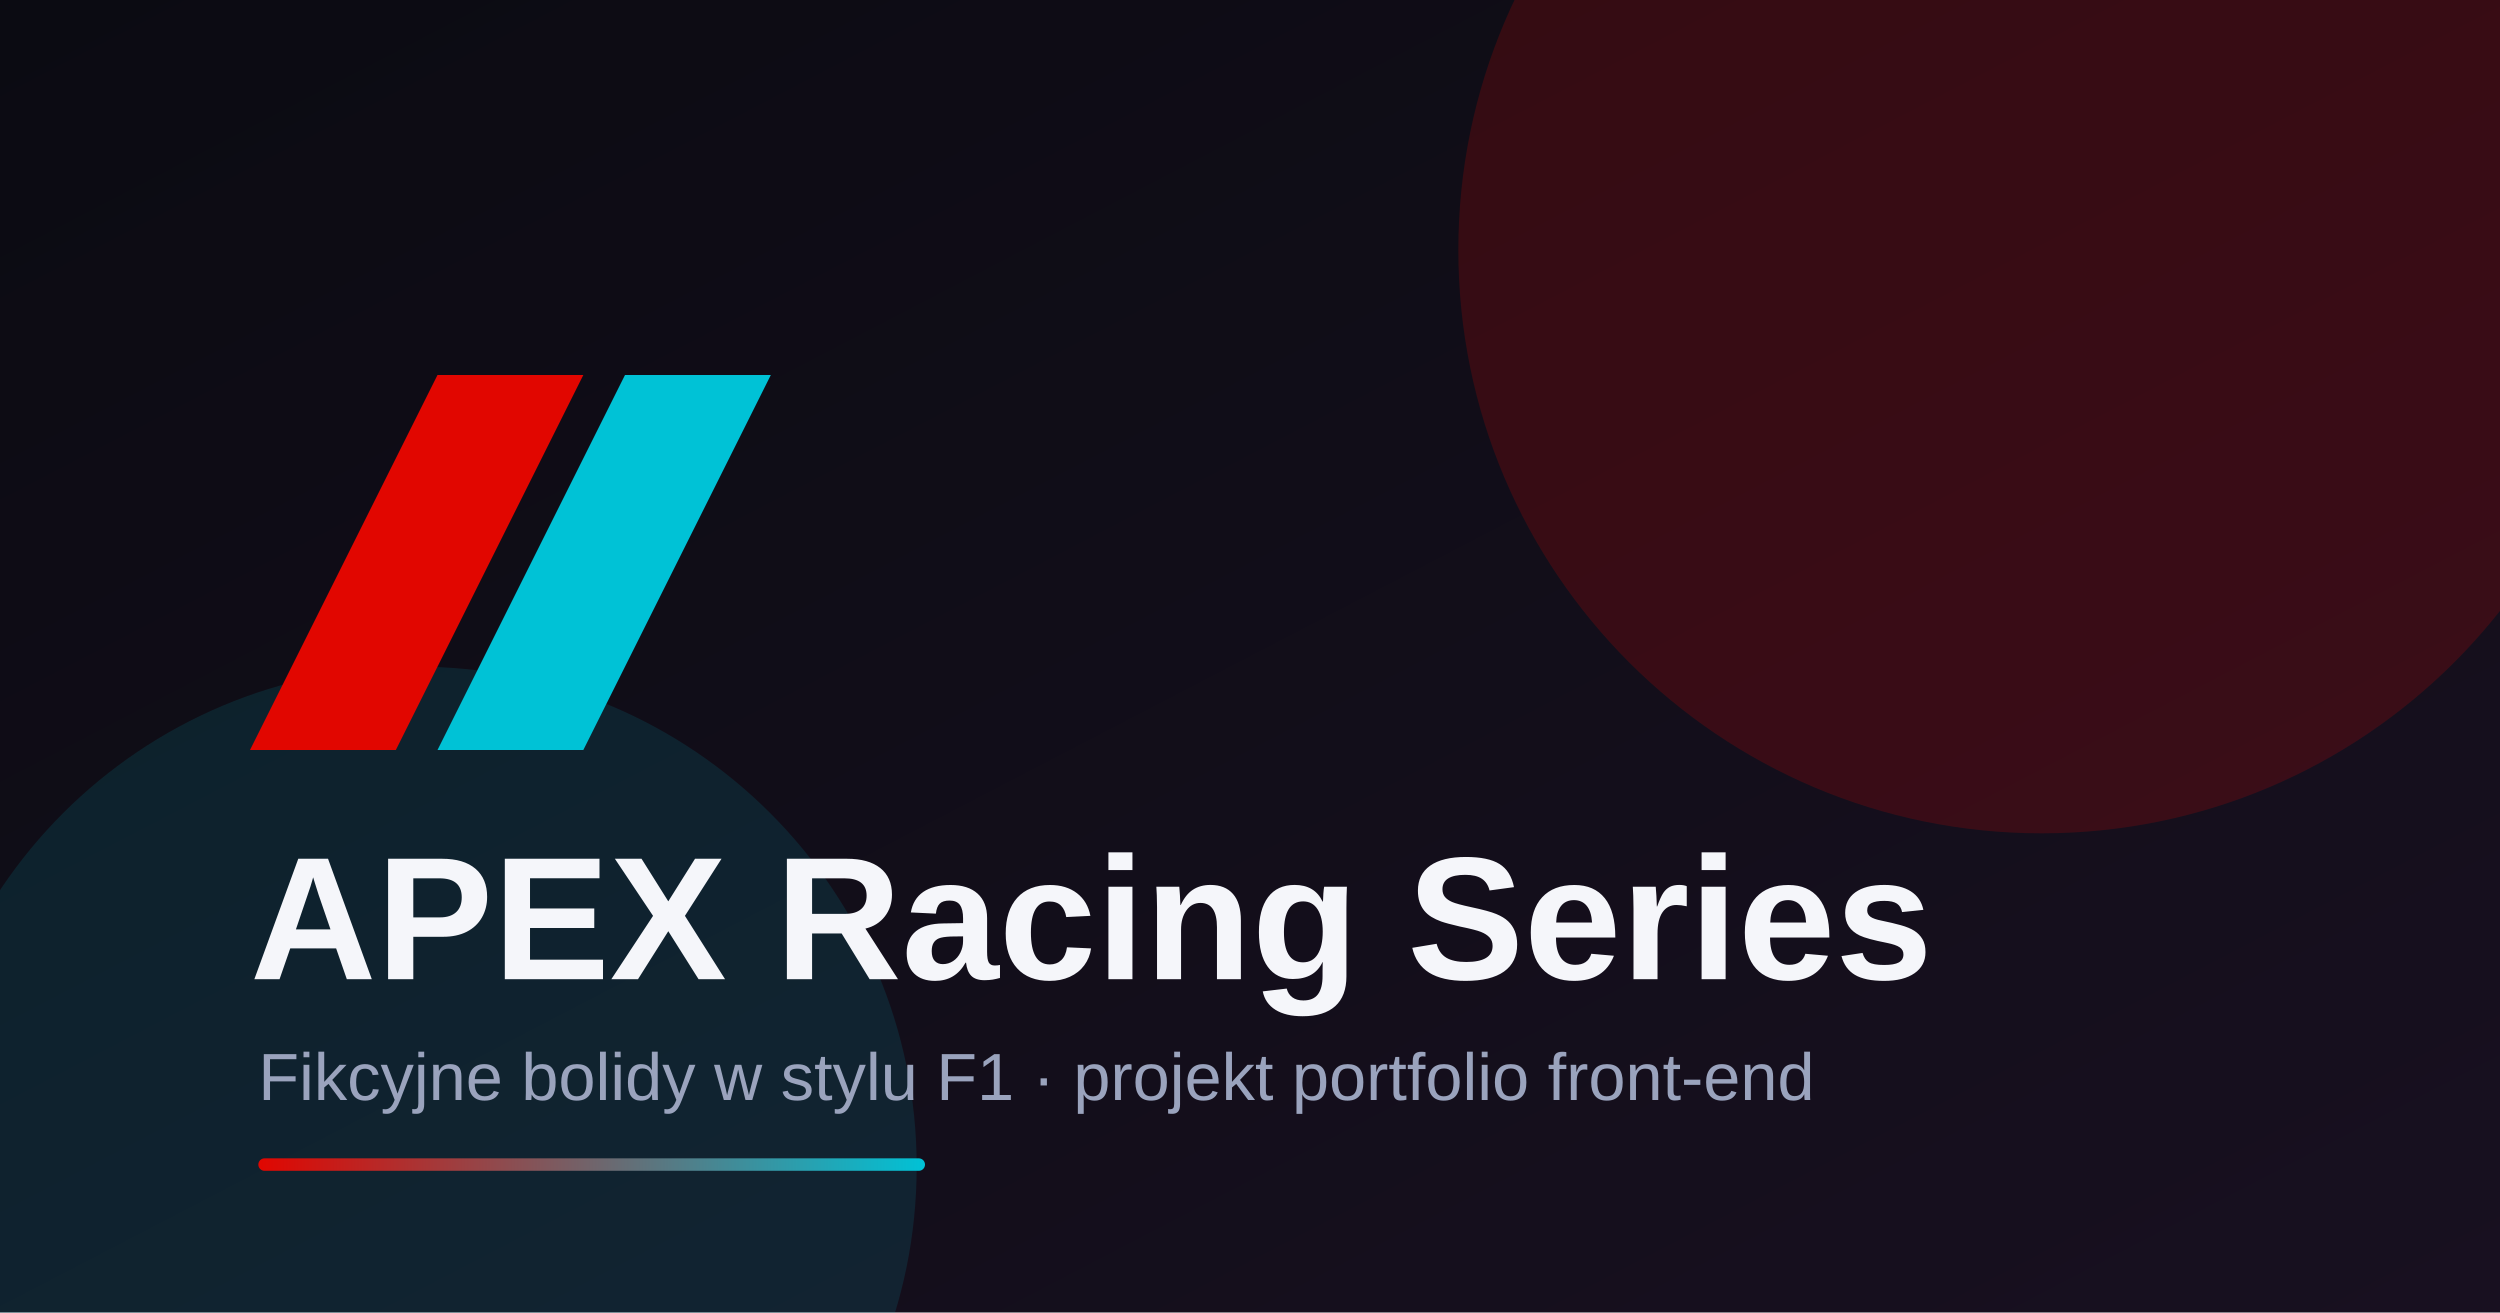
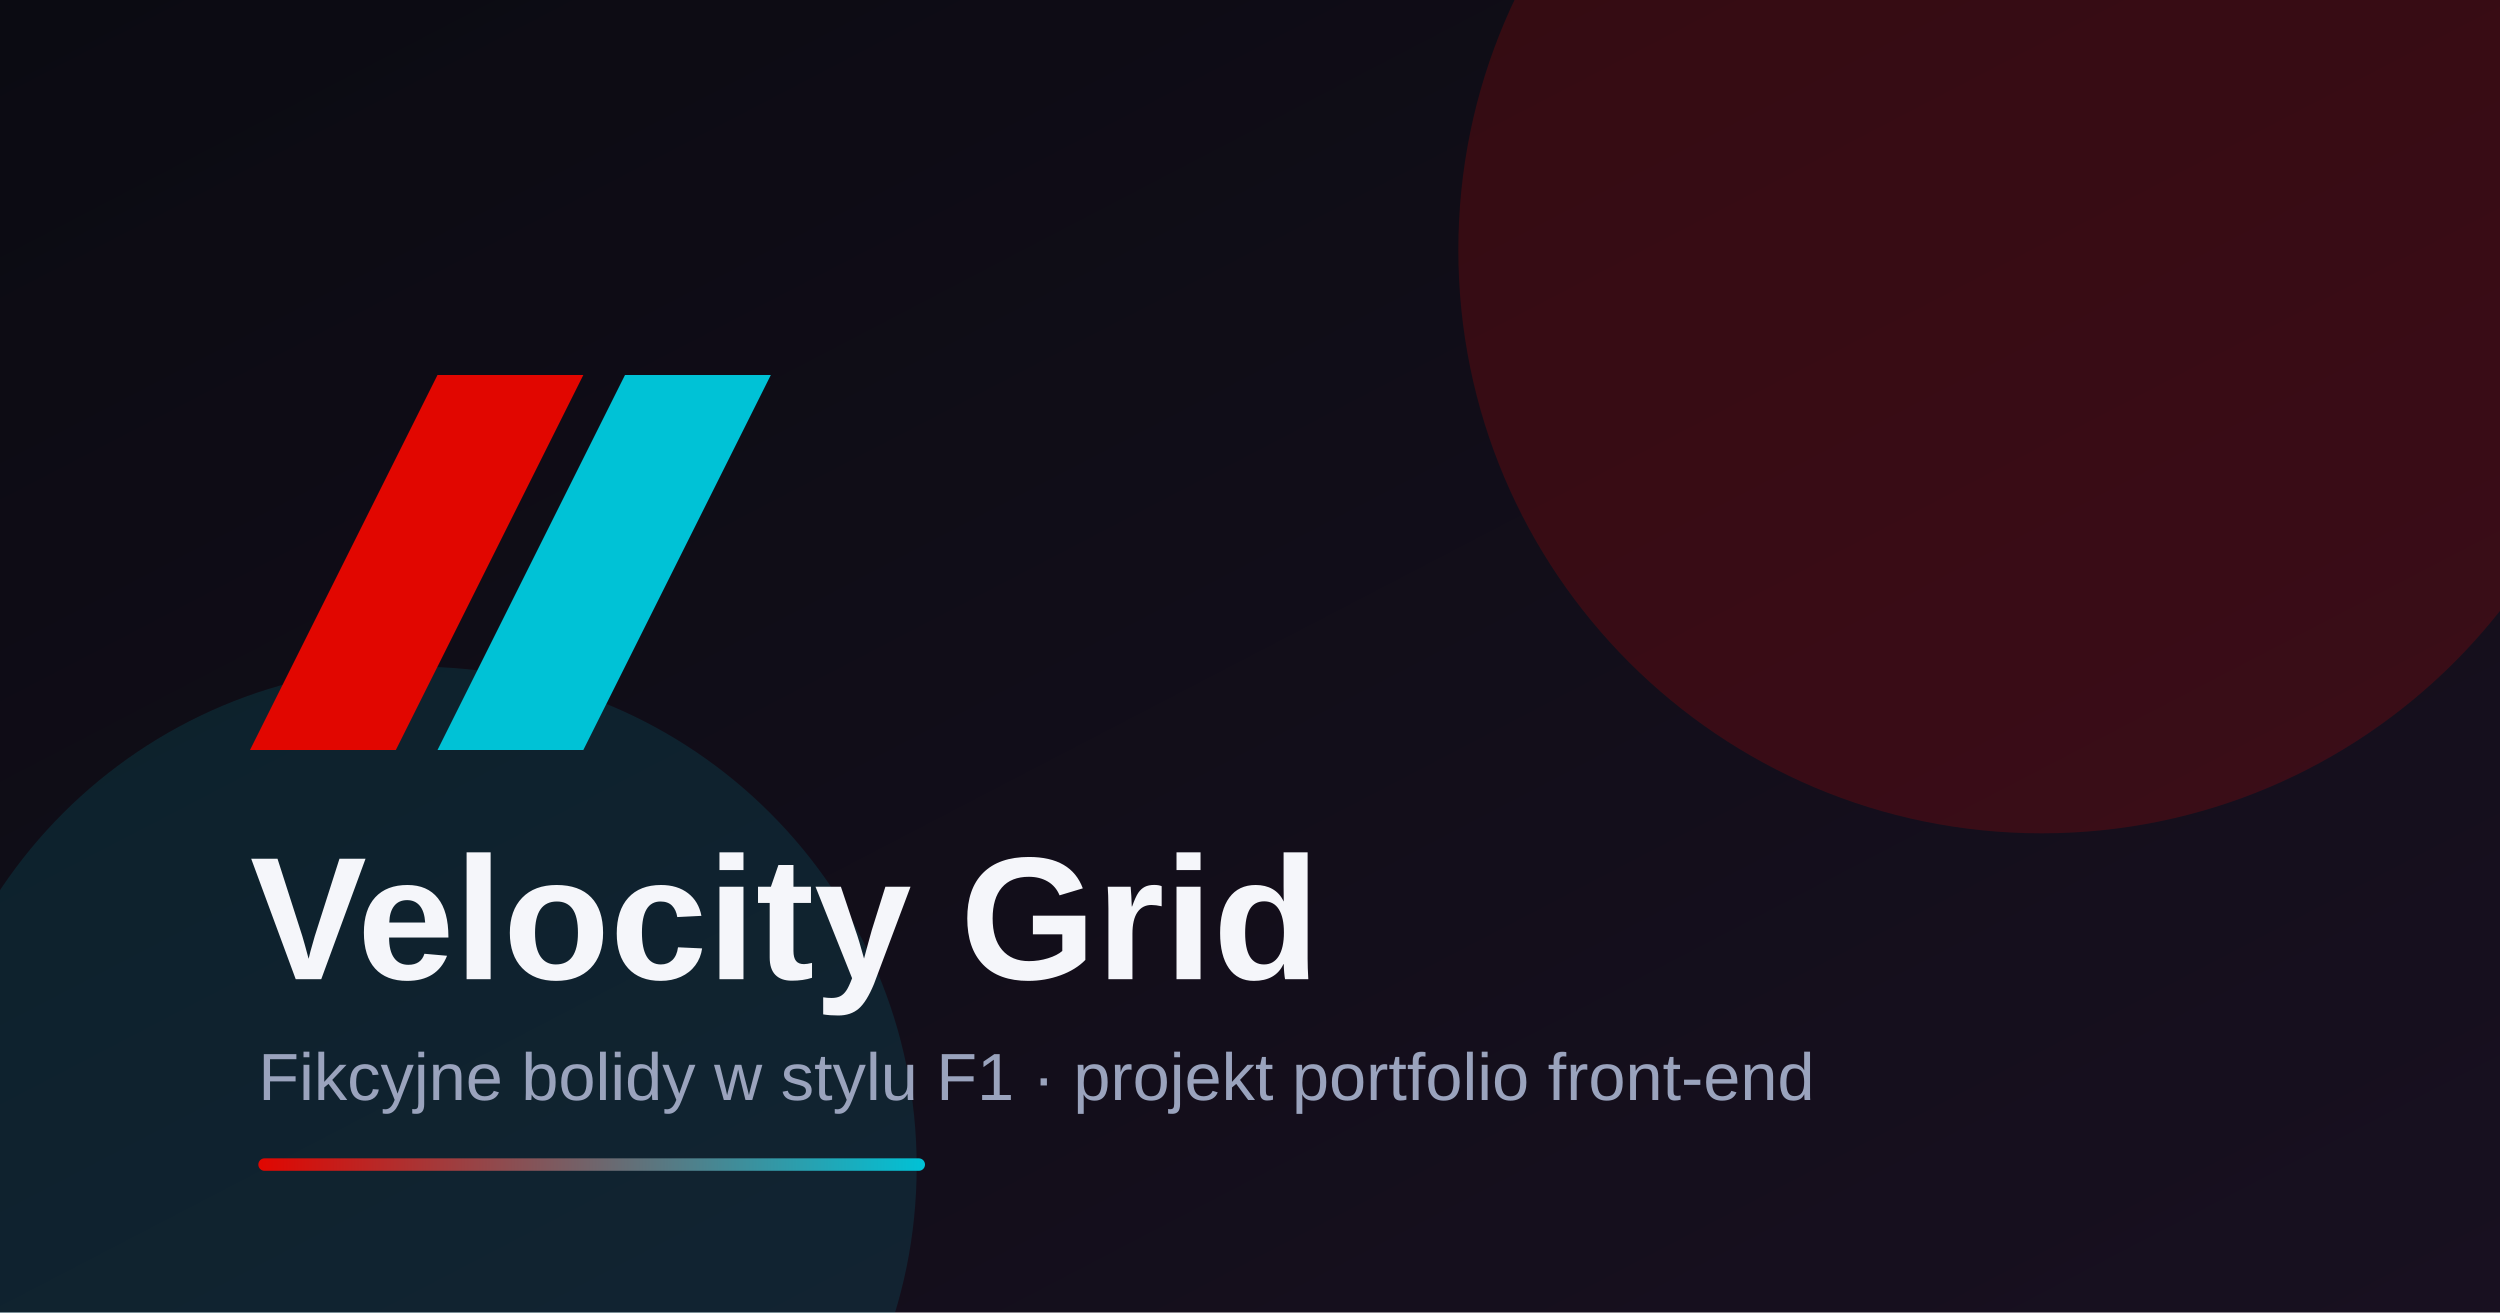
- <svg xmlns="http://www.w3.org/2000/svg" viewBox="0 0 1200 630" width="1200" height="630" role="img" aria-label="APEX Racing Series — fikcyjne bolidy w stylu F1">
+ <svg xmlns="http://www.w3.org/2000/svg" viewBox="0 0 1200 630" width="1200" height="630" role="img" aria-label="Velocity Grid — fikcyjne bolidy w stylu F1">
  <defs>
    <linearGradient id="bg" x1="0" y1="0" x2="1" y2="1">
      <stop offset="0" stop-color="#0b0b12" />
      <stop offset="1" stop-color="#181020" />
    </linearGradient>
    <linearGradient id="accent" x1="0" y1="0" x2="1" y2="0">
      <stop offset="0" stop-color="#e10600" />
      <stop offset="1" stop-color="#00c2d6" />
    </linearGradient>
  </defs>
  <rect width="1200" height="630" fill="url(#bg)" />
  <circle cx="980" cy="120" r="280" fill="#e10600" opacity="0.18" />
  <circle cx="200" cy="560" r="240" fill="#00c2d6" opacity="0.12" />
  <path d="M120 360 L210 180 h70 L190 360 Z" fill="#e10600" />
  <path d="M210 360 L300 180 h70 L280 360 Z" fill="#00c2d6" />
  <text x="120" y="470" font-family="Arial, sans-serif" font-size="84" font-weight="700" fill="#f5f6fa">
-     APEX Racing Series
+     Velocity Grid
  </text>
  <text x="124" y="528" font-family="Arial, sans-serif" font-size="32" fill="#9aa3bd">
    Fikcyjne bolidy w stylu F1 · projekt portfolio front-end
  </text>
  <rect x="124" y="556" width="320" height="6" rx="3" fill="url(#accent)" />
</svg>
